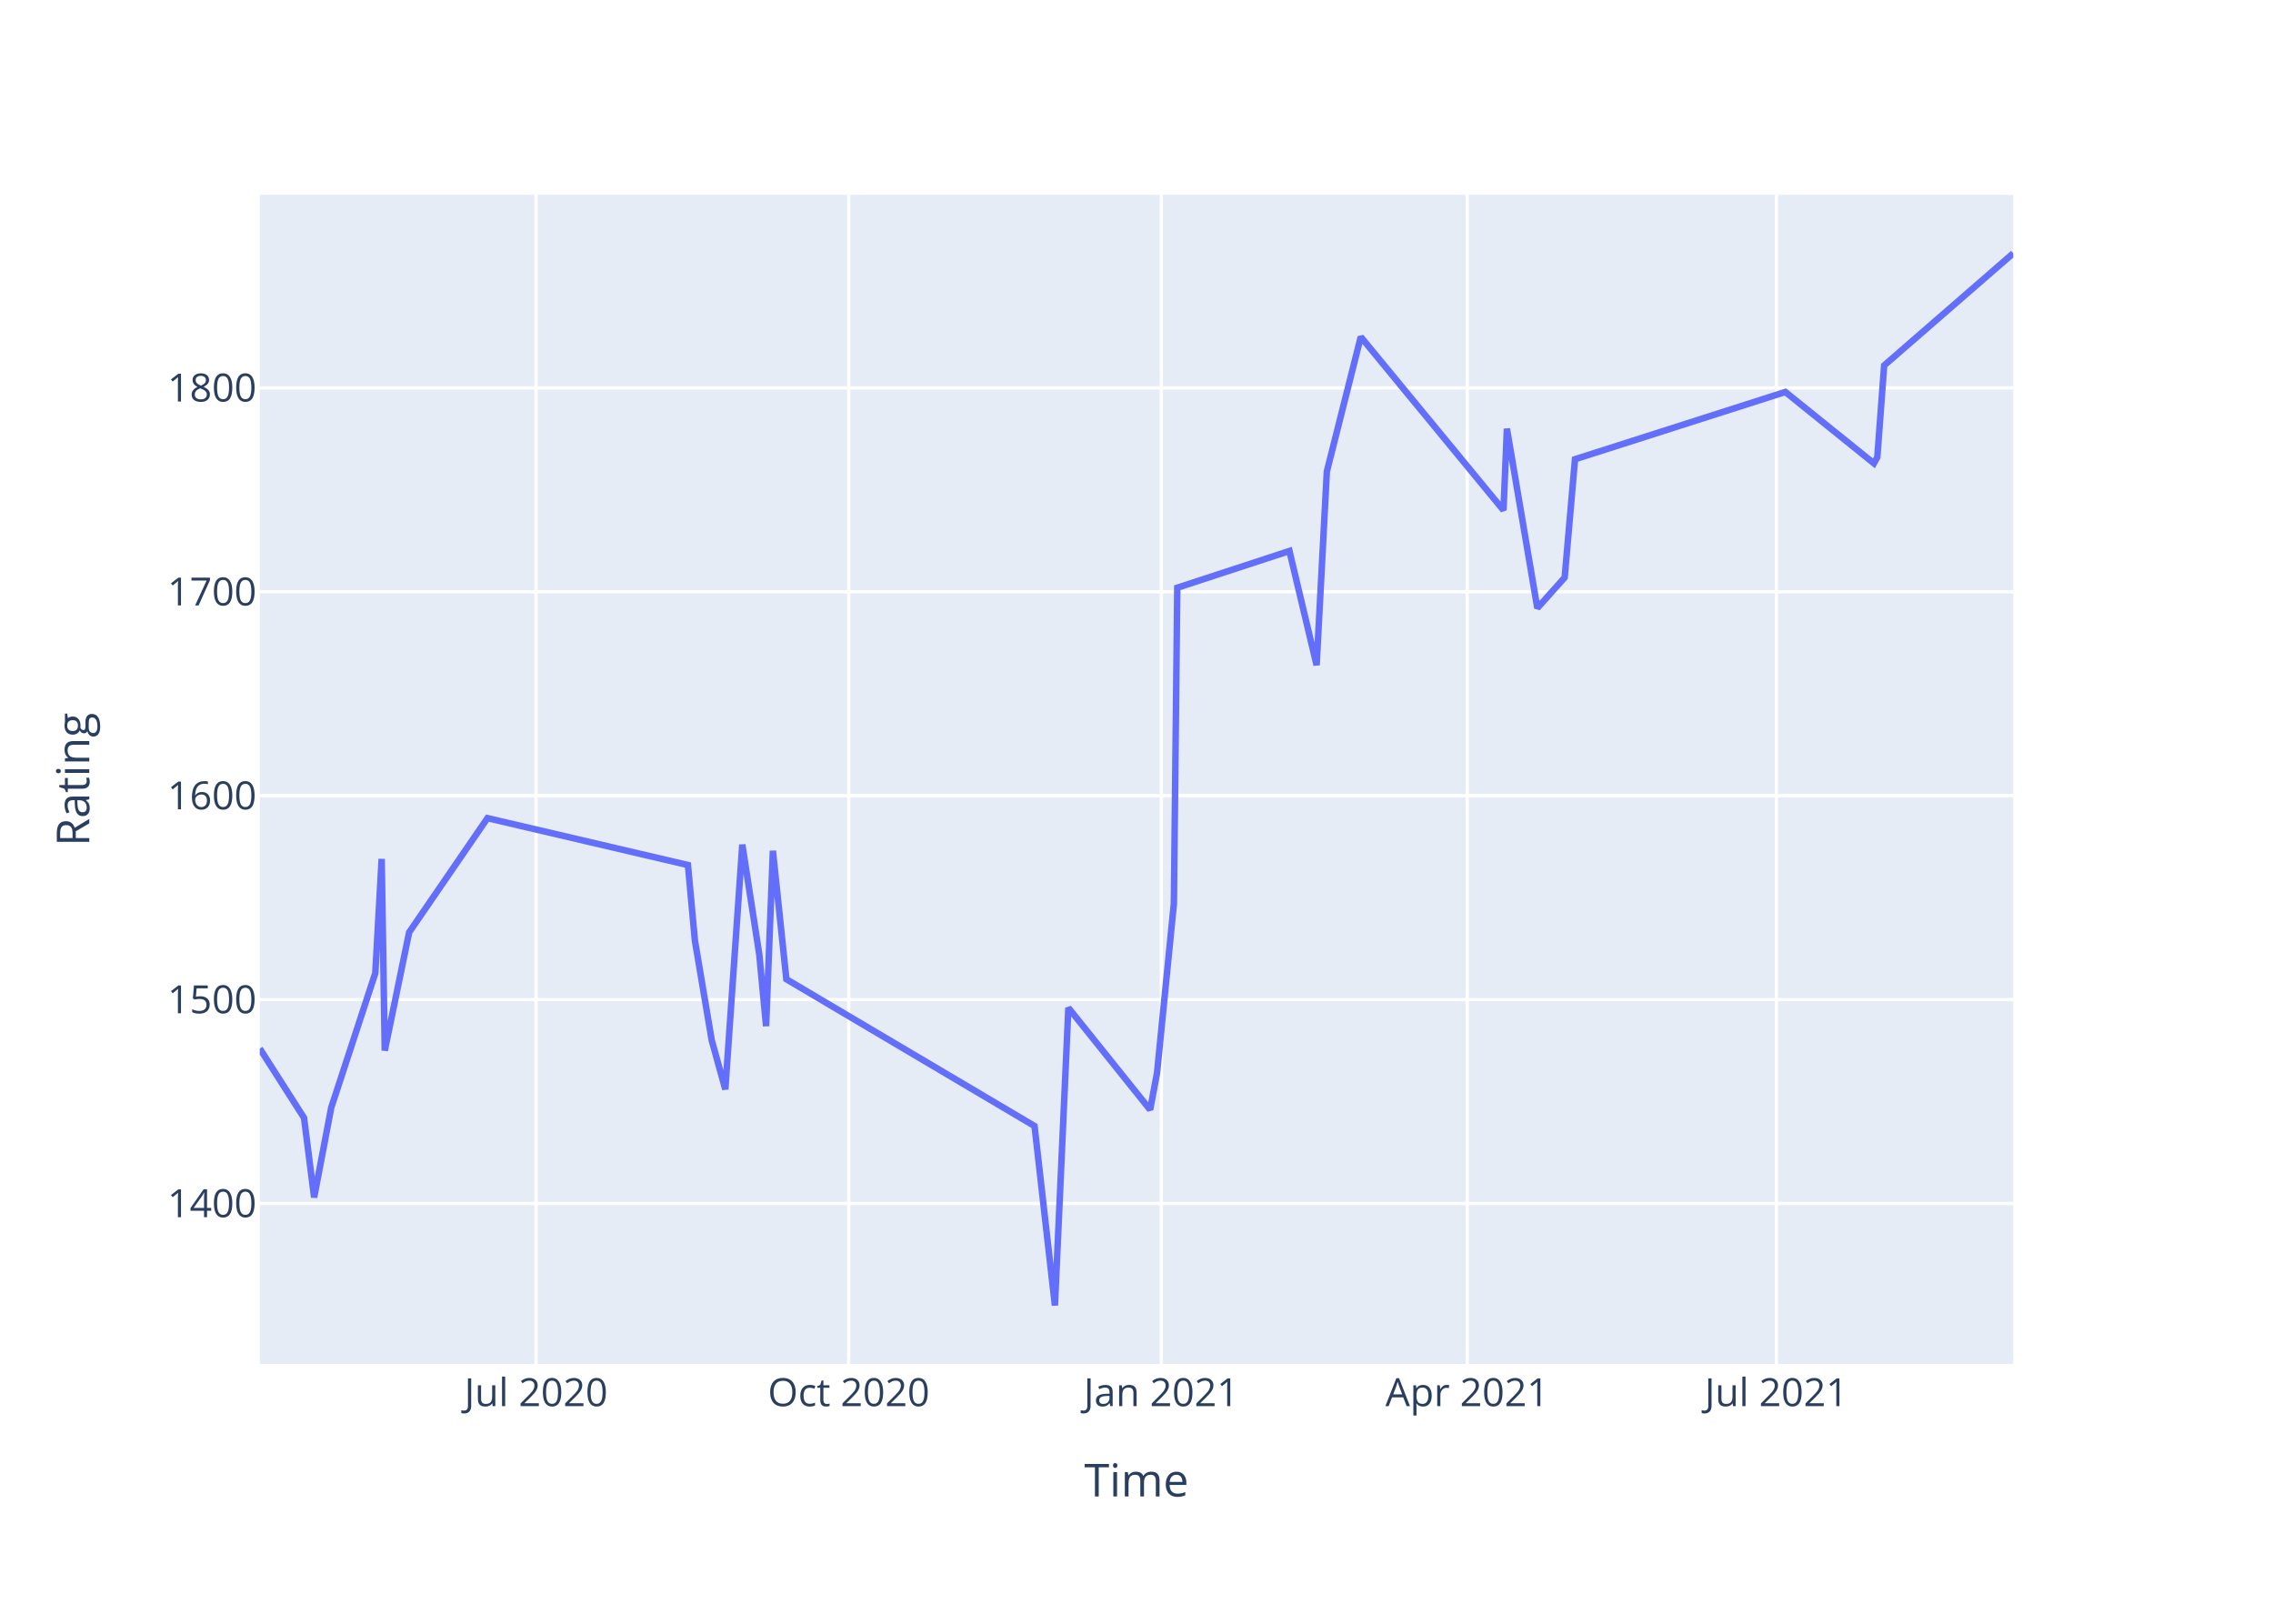
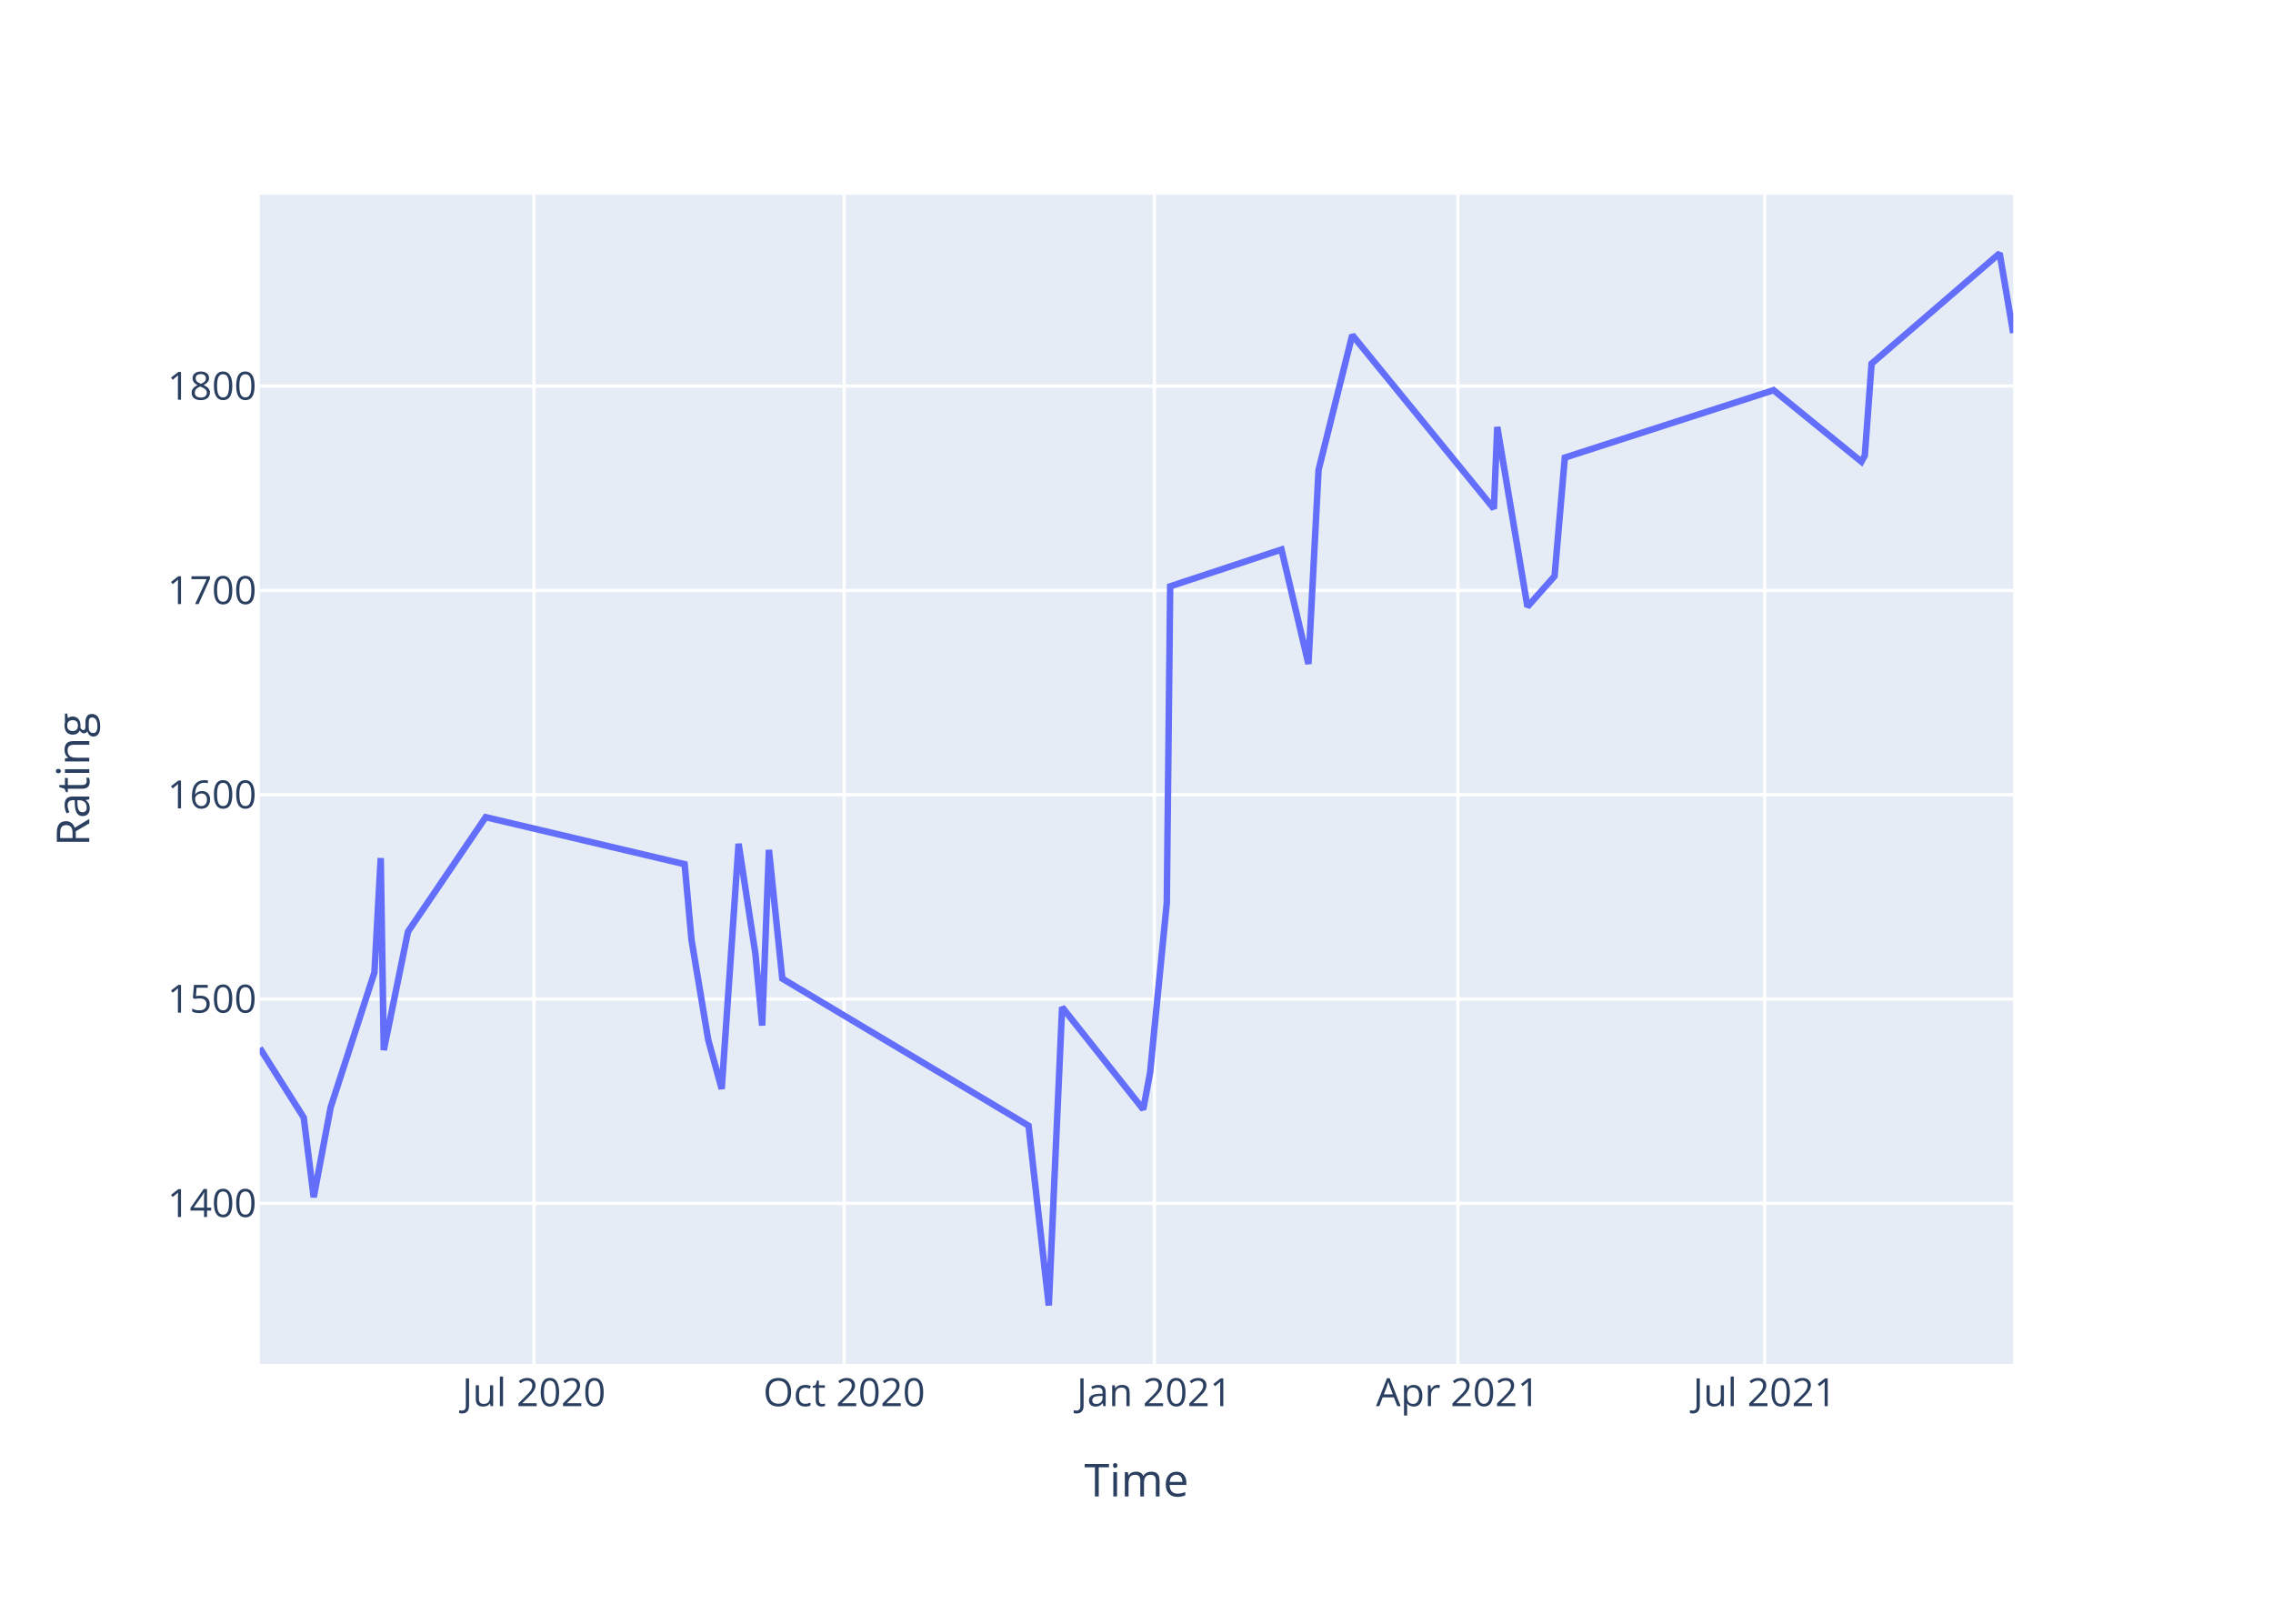
<svg xmlns="http://www.w3.org/2000/svg" class="main-svg" width="700" height="500" style="" viewBox="0 0 700 500">
  <rect x="0" y="0" width="700" height="500" style="fill: rgb(255, 255, 255); fill-opacity: 1;" />
-   <defs id="defs-01924b">
+   <defs id="defs-bafbcd">
    <g class="clips">
-       <clipPath id="clip01924bxyplot" class="plotclip">
+       <clipPath id="clipbafbcdxyplot" class="plotclip">
        <rect width="540" height="360" />
      </clipPath>
-       <clipPath class="axesclip" id="clip01924bx">
+       <clipPath class="axesclip" id="clipbafbcdx">
        <rect x="80" y="0" width="540" height="500" />
      </clipPath>
-       <clipPath class="axesclip" id="clip01924by">
+       <clipPath class="axesclip" id="clipbafbcdy">
        <rect x="0" y="60" width="700" height="360" />
      </clipPath>
-       <clipPath class="axesclip" id="clip01924bxy">
+       <clipPath class="axesclip" id="clipbafbcdxy">
        <rect x="80" y="60" width="540" height="360" />
      </clipPath>
    </g>
    <g class="gradients" />
    <g class="patterns" />
  </defs>
  <g class="bglayer">
    <rect class="bg" x="80" y="60" width="540" height="360" style="fill: rgb(229, 236, 246); fill-opacity: 1; stroke-width: 0;" />
  </g>
  <g class="layer-below">
    <g class="imagelayer" />
    <g class="shapelayer" />
  </g>
  <g class="cartesianlayer">
    <g class="subplot xy">
      <g class="layer-subplot">
        <g class="shapelayer" />
        <g class="imagelayer" />
      </g>
      <g class="gridlayer">
        <g class="x">
-           <path class="xgrid crisp" transform="translate(165.09,0)" d="M0,60v360" style="stroke: rgb(255, 255, 255); stroke-opacity: 1; stroke-width: 1px;" />
-           <path class="xgrid crisp" transform="translate(261.37,0)" d="M0,60v360" style="stroke: rgb(255, 255, 255); stroke-opacity: 1; stroke-width: 1px;" />
-           <path class="xgrid crisp" transform="translate(357.65,0)" d="M0,60v360" style="stroke: rgb(255, 255, 255); stroke-opacity: 1; stroke-width: 1px;" />
-           <path class="xgrid crisp" transform="translate(451.84,0)" d="M0,60v360" style="stroke: rgb(255, 255, 255); stroke-opacity: 1; stroke-width: 1px;" />
-           <path class="xgrid crisp" transform="translate(547.07,0)" d="M0,60v360" style="stroke: rgb(255, 255, 255); stroke-opacity: 1; stroke-width: 1px;" />
+           <path class="xgrid crisp" transform="translate(164.43,0)" d="M0,60v360" style="stroke: rgb(255, 255, 255); stroke-opacity: 1; stroke-width: 1px;" />
+           <path class="xgrid crisp" transform="translate(259.97,0)" d="M0,60v360" style="stroke: rgb(255, 255, 255); stroke-opacity: 1; stroke-width: 1px;" />
+           <path class="xgrid crisp" transform="translate(355.5,0)" d="M0,60v360" style="stroke: rgb(255, 255, 255); stroke-opacity: 1; stroke-width: 1px;" />
+           <path class="xgrid crisp" transform="translate(448.96,0)" d="M0,60v360" style="stroke: rgb(255, 255, 255); stroke-opacity: 1; stroke-width: 1px;" />
+           <path class="xgrid crisp" transform="translate(543.46,0)" d="M0,60v360" style="stroke: rgb(255, 255, 255); stroke-opacity: 1; stroke-width: 1px;" />
        </g>
        <g class="y">
-           <path class="ygrid crisp" transform="translate(0,370.6)" d="M80,0h540" style="stroke: rgb(255, 255, 255); stroke-opacity: 1; stroke-width: 1px;" />
-           <path class="ygrid crisp" transform="translate(0,307.81)" d="M80,0h540" style="stroke: rgb(255, 255, 255); stroke-opacity: 1; stroke-width: 1px;" />
-           <path class="ygrid crisp" transform="translate(0,245.02)" d="M80,0h540" style="stroke: rgb(255, 255, 255); stroke-opacity: 1; stroke-width: 1px;" />
-           <path class="ygrid crisp" transform="translate(0,182.23)" d="M80,0h540" style="stroke: rgb(255, 255, 255); stroke-opacity: 1; stroke-width: 1px;" />
-           <path class="ygrid crisp" transform="translate(0,119.44)" d="M80,0h540" style="stroke: rgb(255, 255, 255); stroke-opacity: 1; stroke-width: 1px;" />
+           <path class="ygrid crisp" transform="translate(0,370.54)" d="M80,0h540" style="stroke: rgb(255, 255, 255); stroke-opacity: 1; stroke-width: 1px;" />
+           <path class="ygrid crisp" transform="translate(0,307.63)" d="M80,0h540" style="stroke: rgb(255, 255, 255); stroke-opacity: 1; stroke-width: 1px;" />
+           <path class="ygrid crisp" transform="translate(0,244.72)" d="M80,0h540" style="stroke: rgb(255, 255, 255); stroke-opacity: 1; stroke-width: 1px;" />
+           <path class="ygrid crisp" transform="translate(0,181.81)" d="M80,0h540" style="stroke: rgb(255, 255, 255); stroke-opacity: 1; stroke-width: 1px;" />
+           <path class="ygrid crisp" transform="translate(0,118.89)" d="M80,0h540" style="stroke: rgb(255, 255, 255); stroke-opacity: 1; stroke-width: 1px;" />
        </g>
      </g>
      <g class="zerolinelayer" />
      <path class="xlines-below" />
      <path class="ylines-below" />
      <g class="overlines-below" />
      <g class="xaxislayer-below" />
      <g class="yaxislayer-below" />
      <g class="overaxes-below" />
-       <g class="plot" transform="translate(80,60)" clip-path="url(#clip01924bxyplot)">
+       <g class="plot" transform="translate(80,60)" clip-path="url(#clipbafbcdxyplot)">
        <g class="scatterlayer mlayer">
-           <g class="trace scatter tracede2818" style="stroke-miterlimit: 2; opacity: 1;">
+           <g class="trace scatter trace41da22" style="stroke-miterlimit: 2; opacity: 1;">
            <g class="fills" />
            <g class="errorbars" />
            <g class="lines">
-               <path class="js-line" d="M0,262.88L13.63,284.23L16.74,308.72L22,281.09L35.58,239.65L37.54,204.49L38.49,263.51L46,227.09L70.12,191.93L131.86,206.37L134,229.6L139.19,260.37L143.37,275.44L148.6,200.09L153.84,234L155.93,255.98L158.02,201.98L162.17,241.53L238.6,286.74L244.88,342L249.02,250.33L274.19,281.72L276.32,270.42L281.51,218.3L282.56,120.98L317.1,109.67L325.47,144.84L328.62,85.19L339.07,43.74L383.02,97.12L384.07,72L393.44,127.26L401.86,117.84L405.04,81.42L469.82,60.7L497.09,82.67L498.14,80.79L500.25,52.53L540,18" style="vector-effect: non-scaling-stroke; fill: none; stroke: rgb(99, 110, 250); stroke-opacity: 1; stroke-width: 2px; opacity: 1;" />
+               <path class="js-line" d="M0,262.73L13.53,284.12L16.61,308.66L21.83,280.97L35.31,239.45L37.25,204.22L38.19,263.36L45.65,226.87L69.57,191.64L130.84,206.11L132.96,229.39L138.11,260.21L142.26,275.31L147.46,199.82L152.65,233.79L154.72,255.81L156.8,201.7L160.92,241.34L236.76,286.64L242.99,342L247.09,250.15L272.07,281.6L274.19,270.28L279.33,218.06L280.37,120.55L314.65,109.22L322.95,144.45L326.07,84.69L336.45,43.17L380.06,96.64L381.1,71.48L390.4,126.84L398.75,117.4L401.91,80.91L466.19,60.15L493.25,82.17L494.29,80.28L496.38,51.97L535.82,18L540,42.54" style="vector-effect: non-scaling-stroke; fill: none; stroke: rgb(99, 110, 250); stroke-opacity: 1; stroke-width: 2px; opacity: 1;" />
            </g>
            <g class="points" />
            <g class="text" />
          </g>
        </g>
      </g>
      <g class="overplot" />
      <path class="xlines-above crisp" d="M0,0" style="fill: none;" />
      <path class="ylines-above crisp" d="M0,0" style="fill: none;" />
      <g class="overlines-above" />
      <g class="xaxislayer-above">
        <g class="xtick">
-           <text text-anchor="middle" x="0" y="433" transform="translate(165.09,0)" style="font-family: 'Open Sans', verdana, arial, sans-serif; font-size: 12px; fill: rgb(42, 63, 95); fill-opacity: 1; white-space: pre; opacity: 1;">Jul 2020</text>
+           <text text-anchor="middle" x="0" y="433" transform="translate(164.43,0)" style="font-family: 'Open Sans', verdana, arial, sans-serif; font-size: 12px; fill: rgb(42, 63, 95); fill-opacity: 1; white-space: pre; opacity: 1;">Jul 2020</text>
        </g>
        <g class="xtick">
-           <text text-anchor="middle" x="0" y="433" style="font-family: 'Open Sans', verdana, arial, sans-serif; font-size: 12px; fill: rgb(42, 63, 95); fill-opacity: 1; white-space: pre; opacity: 1;" transform="translate(261.37,0)">Oct 2020</text>
+           <text text-anchor="middle" x="0" y="433" style="font-family: 'Open Sans', verdana, arial, sans-serif; font-size: 12px; fill: rgb(42, 63, 95); fill-opacity: 1; white-space: pre; opacity: 1;" transform="translate(259.97,0)">Oct 2020</text>
        </g>
        <g class="xtick">
-           <text text-anchor="middle" x="0" y="433" style="font-family: 'Open Sans', verdana, arial, sans-serif; font-size: 12px; fill: rgb(42, 63, 95); fill-opacity: 1; white-space: pre; opacity: 1;" transform="translate(357.65,0)">Jan 2021</text>
+           <text text-anchor="middle" x="0" y="433" style="font-family: 'Open Sans', verdana, arial, sans-serif; font-size: 12px; fill: rgb(42, 63, 95); fill-opacity: 1; white-space: pre; opacity: 1;" transform="translate(355.5,0)">Jan 2021</text>
        </g>
        <g class="xtick">
-           <text text-anchor="middle" x="0" y="433" style="font-family: 'Open Sans', verdana, arial, sans-serif; font-size: 12px; fill: rgb(42, 63, 95); fill-opacity: 1; white-space: pre; opacity: 1;" transform="translate(451.84,0)">Apr 2021</text>
+           <text text-anchor="middle" x="0" y="433" style="font-family: 'Open Sans', verdana, arial, sans-serif; font-size: 12px; fill: rgb(42, 63, 95); fill-opacity: 1; white-space: pre; opacity: 1;" transform="translate(448.96,0)">Apr 2021</text>
        </g>
        <g class="xtick">
-           <text text-anchor="middle" x="0" y="433" style="font-family: 'Open Sans', verdana, arial, sans-serif; font-size: 12px; fill: rgb(42, 63, 95); fill-opacity: 1; white-space: pre; opacity: 1;" transform="translate(547.07,0)">Jul 2021</text>
+           <text text-anchor="middle" x="0" y="433" style="font-family: 'Open Sans', verdana, arial, sans-serif; font-size: 12px; fill: rgb(42, 63, 95); fill-opacity: 1; white-space: pre; opacity: 1;" transform="translate(543.46,0)">Jul 2021</text>
        </g>
      </g>
      <g class="yaxislayer-above">
        <g class="ytick">
-           <text text-anchor="end" x="79" y="4.2" transform="translate(0,370.6)" style="font-family: 'Open Sans', verdana, arial, sans-serif; font-size: 12px; fill: rgb(42, 63, 95); fill-opacity: 1; white-space: pre; opacity: 1;">1400</text>
+           <text text-anchor="end" x="79" y="4.2" transform="translate(0,370.54)" style="font-family: 'Open Sans', verdana, arial, sans-serif; font-size: 12px; fill: rgb(42, 63, 95); fill-opacity: 1; white-space: pre; opacity: 1;">1400</text>
        </g>
        <g class="ytick">
-           <text text-anchor="end" x="79" y="4.2" style="font-family: 'Open Sans', verdana, arial, sans-serif; font-size: 12px; fill: rgb(42, 63, 95); fill-opacity: 1; white-space: pre; opacity: 1;" transform="translate(0,307.81)">1500</text>
+           <text text-anchor="end" x="79" y="4.2" style="font-family: 'Open Sans', verdana, arial, sans-serif; font-size: 12px; fill: rgb(42, 63, 95); fill-opacity: 1; white-space: pre; opacity: 1;" transform="translate(0,307.63)">1500</text>
        </g>
        <g class="ytick">
-           <text text-anchor="end" x="79" y="4.2" style="font-family: 'Open Sans', verdana, arial, sans-serif; font-size: 12px; fill: rgb(42, 63, 95); fill-opacity: 1; white-space: pre; opacity: 1;" transform="translate(0,245.02)">1600</text>
+           <text text-anchor="end" x="79" y="4.2" style="font-family: 'Open Sans', verdana, arial, sans-serif; font-size: 12px; fill: rgb(42, 63, 95); fill-opacity: 1; white-space: pre; opacity: 1;" transform="translate(0,244.72)">1600</text>
        </g>
        <g class="ytick">
-           <text text-anchor="end" x="79" y="4.2" style="font-family: 'Open Sans', verdana, arial, sans-serif; font-size: 12px; fill: rgb(42, 63, 95); fill-opacity: 1; white-space: pre; opacity: 1;" transform="translate(0,182.23)">1700</text>
+           <text text-anchor="end" x="79" y="4.2" style="font-family: 'Open Sans', verdana, arial, sans-serif; font-size: 12px; fill: rgb(42, 63, 95); fill-opacity: 1; white-space: pre; opacity: 1;" transform="translate(0,181.81)">1700</text>
        </g>
        <g class="ytick">
-           <text text-anchor="end" x="79" y="4.2" style="font-family: 'Open Sans', verdana, arial, sans-serif; font-size: 12px; fill: rgb(42, 63, 95); fill-opacity: 1; white-space: pre; opacity: 1;" transform="translate(0,119.44)">1800</text>
+           <text text-anchor="end" x="79" y="4.2" style="font-family: 'Open Sans', verdana, arial, sans-serif; font-size: 12px; fill: rgb(42, 63, 95); fill-opacity: 1; white-space: pre; opacity: 1;" transform="translate(0,118.89)">1800</text>
        </g>
      </g>
      <g class="overaxes-above" />
    </g>
  </g>
  <g class="polarlayer" />
  <g class="ternarylayer" />
  <g class="geolayer" />
  <g class="funnelarealayer" />
  <g class="pielayer" />
  <g class="iciclelayer" />
  <g class="treemaplayer" />
  <g class="sunburstlayer" />
  <g class="glimages" />
-   <defs id="topdefs-01924b">
+   <defs id="topdefs-bafbcd">
    <g class="clips" />
  </defs>
  <g class="layer-above">
    <g class="imagelayer" />
    <g class="shapelayer" />
  </g>
  <g class="infolayer">
    <g class="g-gtitle" />
    <g class="g-xtitle">
      <text class="xtitle" x="350" y="460.8" text-anchor="middle" style="font-family: 'Open Sans', verdana, arial, sans-serif; font-size: 14px; fill: rgb(42, 63, 95); opacity: 1; font-weight: normal; white-space: pre;">Time</text>
    </g>
    <g class="g-ytitle">
      <text class="ytitle" transform="rotate(-90,27.49688,240)" x="27.497" y="240" text-anchor="middle" style="font-family: 'Open Sans', verdana, arial, sans-serif; font-size: 14px; fill: rgb(42, 63, 95); opacity: 1; font-weight: normal; white-space: pre;">Rating</text>
    </g>
  </g>
</svg>
